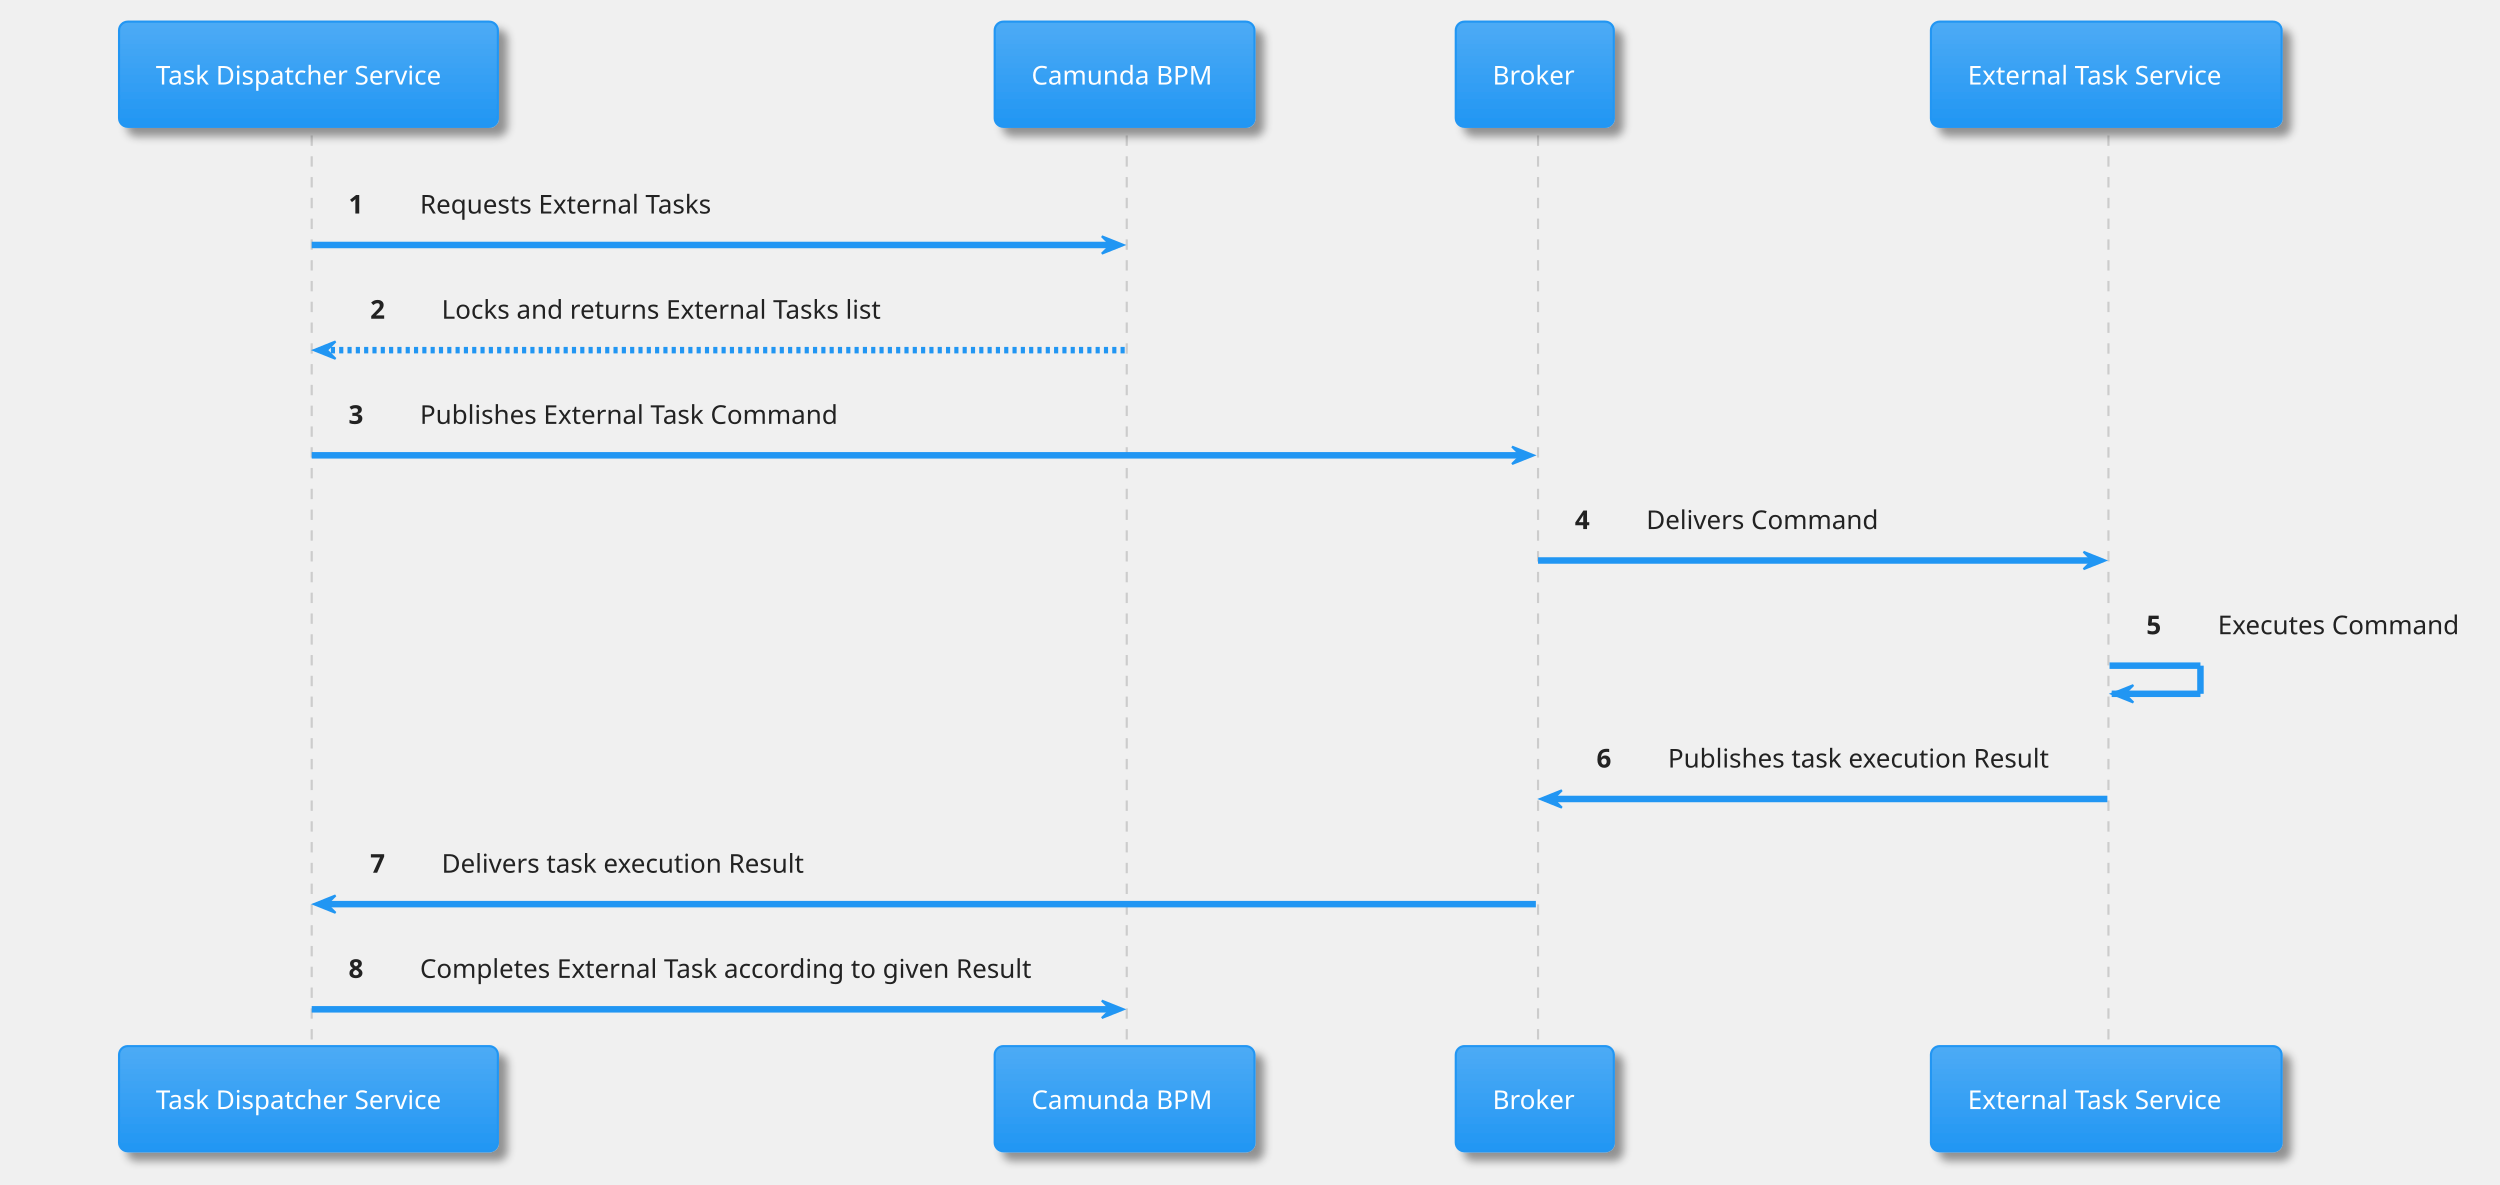
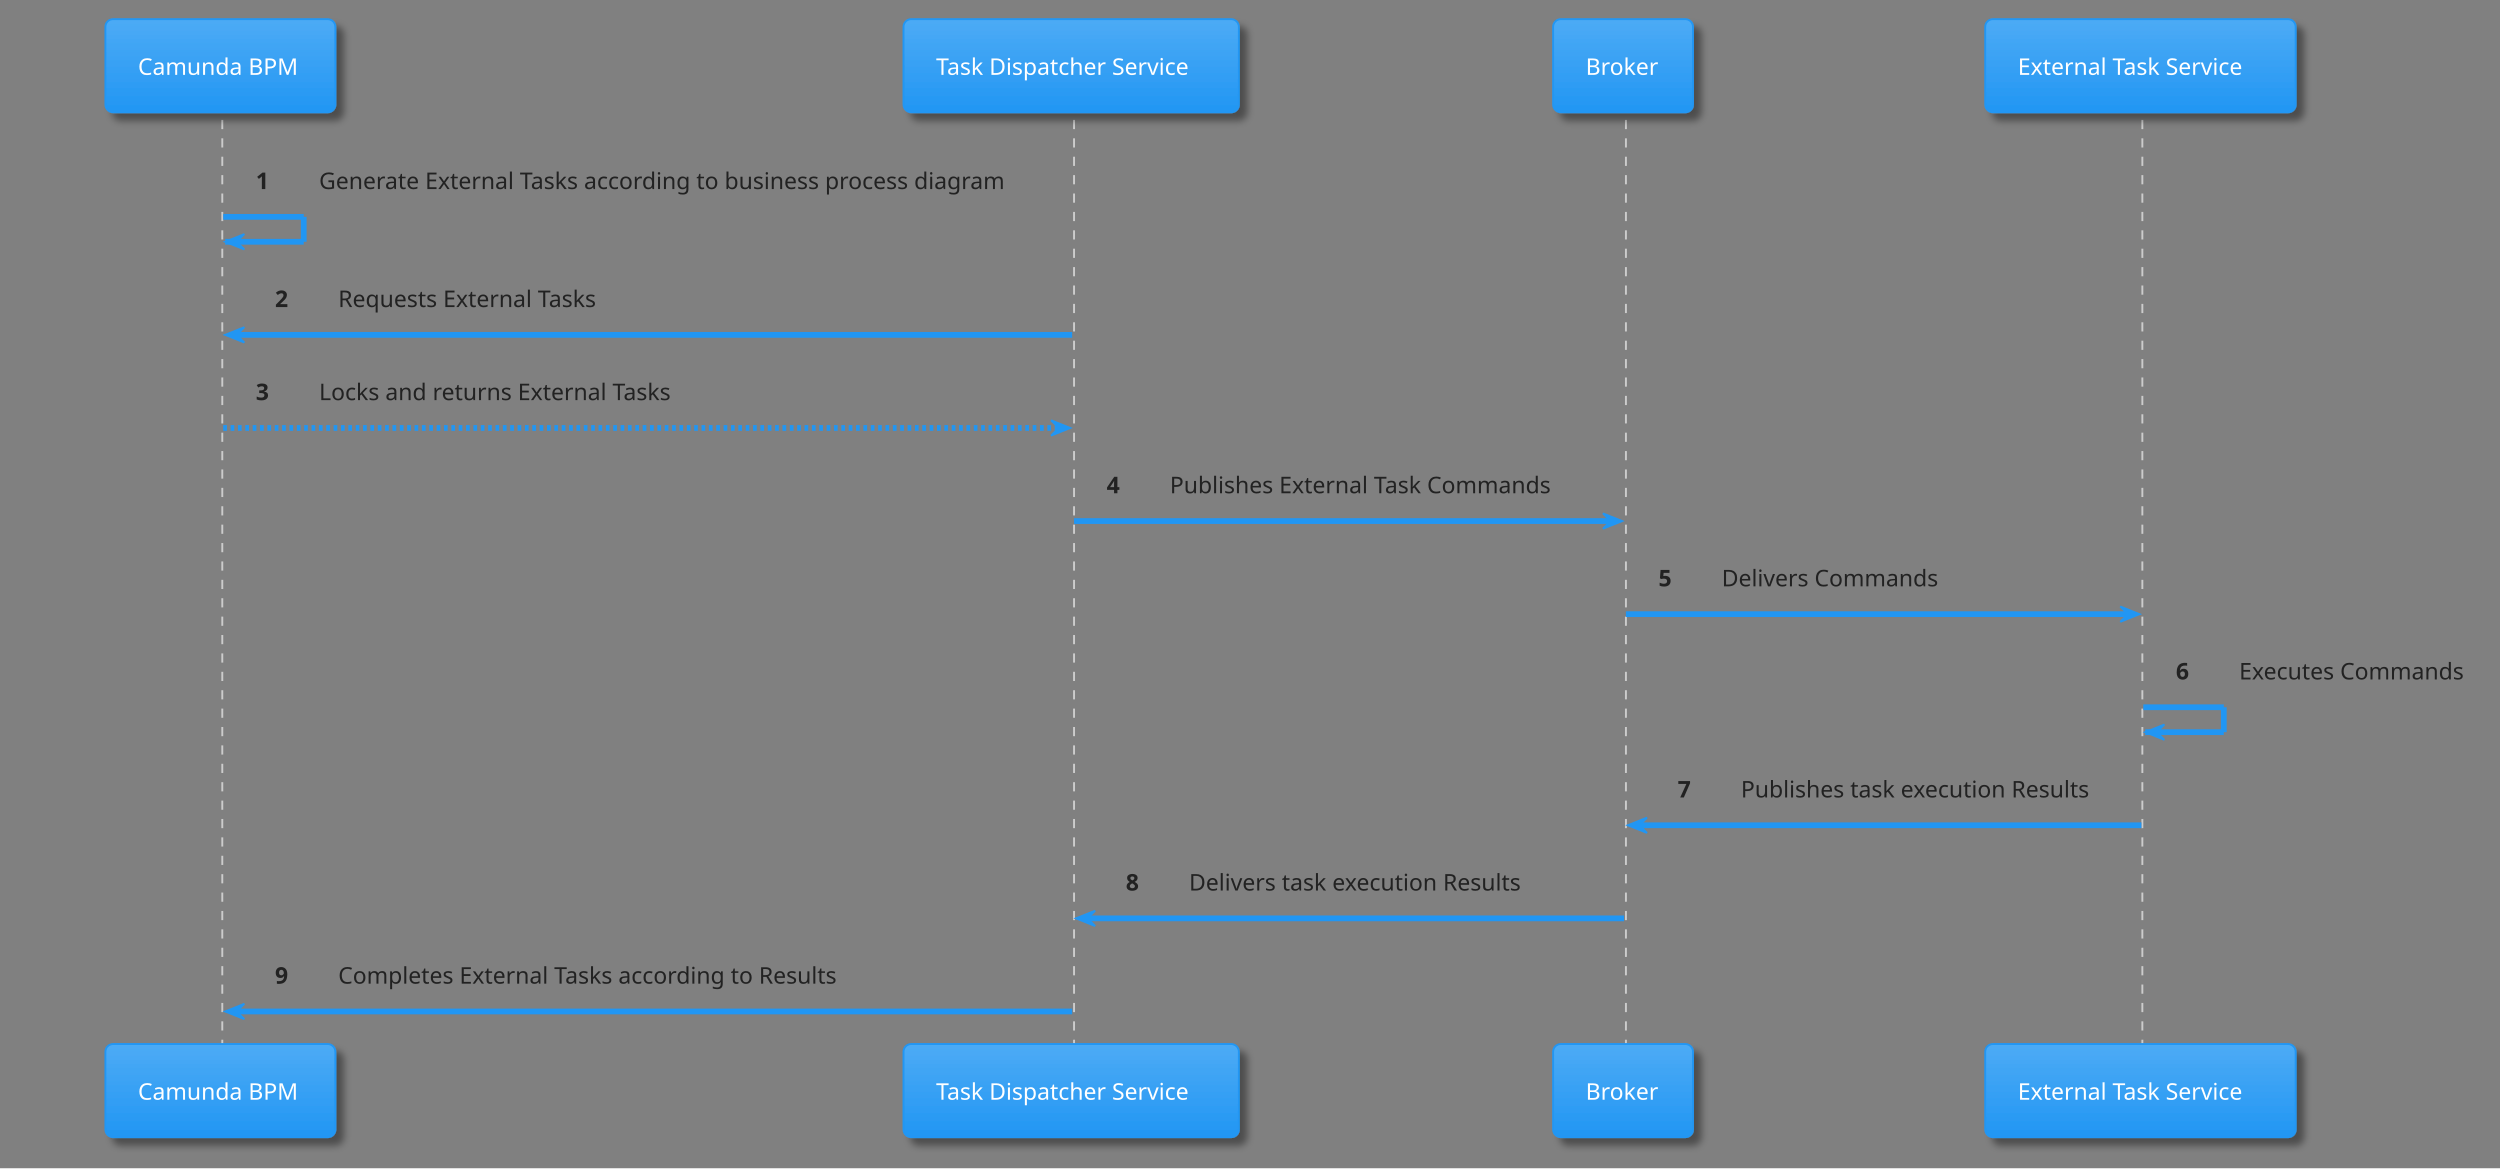
- <svg xmlns="http://www.w3.org/2000/svg" contentStyleType="text/css" height="570.833px" preserveAspectRatio="none" style="width:1203px;height:570px;" version="1.1" viewBox="0 0 1203 570" width="1203.125px" zoomAndPan="magnify">
+ <svg xmlns="http://www.w3.org/2000/svg" contentStyleType="text/css" height="635.417px" preserveAspectRatio="none" style="width:1359px;height:635px;" version="1.1" viewBox="0 0 1359 635" width="1359.375px" zoomAndPan="magnify">
+   <rect width="100%" height="100%" fill="gray" />
  <defs>
-     <linearGradient id="glqdzizlydcml0" x1="50%" x2="50%" y1="0%" y2="100%">
+     <linearGradient id="g1g67e0e4fqg3x0" x1="50%" x2="50%" y1="0%" y2="100%">
      <stop offset="0%" stop-color="#4DABF5" />
      <stop offset="100%" stop-color="#2196F3" />
    </linearGradient>
-     <filter height="300%" id="flqdzizlydcml" width="300%" x="-1" y="-1">
+     <filter height="300%" id="f1g67e0e4fqg3x" width="300%" x="-1" y="-1">
      <feGaussianBlur result="blurOut" stdDeviation="2.083" />
      <feColorMatrix in="blurOut" result="blurOut2" type="matrix" values="0 0 0 0 0 0 0 0 0 0 0 0 0 0 0 0 0 0 .4 0" />
      <feOffset dx="4.167" dy="4.167" in="blurOut2" result="blurOut3" />
      <feBlend in="SourceGraphic" in2="blurOut3" mode="normal" />
    </filter>
  </defs>
  <g>
-     <line style="stroke:#CCCCCC;stroke-width:1.042;stroke-dasharray:5.0,5.0;" x1="150" x2="150" y1="65.192" y2="504.433" />
-     <line style="stroke:#CCCCCC;stroke-width:1.042;stroke-dasharray:5.0,5.0;" x1="542.188" x2="542.188" y1="65.192" y2="504.433" />
-     <line style="stroke:#CCCCCC;stroke-width:1.042;stroke-dasharray:5.0,5.0;" x1="740.104" x2="740.104" y1="65.192" y2="504.433" />
-     <line style="stroke:#CCCCCC;stroke-width:1.042;stroke-dasharray:5.0,5.0;" x1="1014.583" x2="1014.583" y1="65.192" y2="504.433" />
-     <rect fill="url(#glqdzizlydcml0)" filter="url(#flqdzizlydcml)" height="50.608" rx="4.167" ry="4.167" style="stroke:#2196F3;stroke-width:1.042;" width="182.292" x="57.292" y="10.417" />
-     <text fill="#FFFFFF" font-family="Verdana" font-size="12.5" lengthAdjust="spacing" textLength="146.875" x="75" y="40.692">Task Dispatcher Service</text>
-     <rect fill="url(#glqdzizlydcml0)" filter="url(#flqdzizlydcml)" height="50.608" rx="4.167" ry="4.167" style="stroke:#2196F3;stroke-width:1.042;" width="182.292" x="57.292" y="503.392" />
-     <text fill="#FFFFFF" font-family="Verdana" font-size="12.5" lengthAdjust="spacing" textLength="146.875" x="75" y="533.667">Task Dispatcher Service</text>
-     <rect fill="url(#glqdzizlydcml0)" filter="url(#flqdzizlydcml)" height="50.608" rx="4.167" ry="4.167" style="stroke:#2196F3;stroke-width:1.042;" width="125" x="478.646" y="10.417" />
-     <text fill="#FFFFFF" font-family="Verdana" font-size="12.5" lengthAdjust="spacing" textLength="89.583" x="496.354" y="40.692">Camunda BPM</text>
-     <rect fill="url(#glqdzizlydcml0)" filter="url(#flqdzizlydcml)" height="50.608" rx="4.167" ry="4.167" style="stroke:#2196F3;stroke-width:1.042;" width="125" x="478.646" y="503.392" />
-     <text fill="#FFFFFF" font-family="Verdana" font-size="12.5" lengthAdjust="spacing" textLength="89.583" x="496.354" y="533.667">Camunda BPM</text>
-     <rect fill="url(#glqdzizlydcml0)" filter="url(#flqdzizlydcml)" height="50.608" rx="4.167" ry="4.167" style="stroke:#2196F3;stroke-width:1.042;" width="76.042" x="700.521" y="10.417" />
-     <text fill="#FFFFFF" font-family="Verdana" font-size="12.5" lengthAdjust="spacing" textLength="40.625" x="718.229" y="40.692">Broker</text>
-     <rect fill="url(#glqdzizlydcml0)" filter="url(#flqdzizlydcml)" height="50.608" rx="4.167" ry="4.167" style="stroke:#2196F3;stroke-width:1.042;" width="76.042" x="700.521" y="503.392" />
-     <text fill="#FFFFFF" font-family="Verdana" font-size="12.5" lengthAdjust="spacing" textLength="40.625" x="718.229" y="533.667">Broker</text>
-     <rect fill="url(#glqdzizlydcml0)" filter="url(#flqdzizlydcml)" height="50.608" rx="4.167" ry="4.167" style="stroke:#2196F3;stroke-width:1.042;" width="168.75" x="929.167" y="10.417" />
-     <text fill="#FFFFFF" font-family="Verdana" font-size="12.5" lengthAdjust="spacing" textLength="133.333" x="946.875" y="40.692">External Task Service</text>
-     <rect fill="url(#glqdzizlydcml0)" filter="url(#flqdzizlydcml)" height="50.608" rx="4.167" ry="4.167" style="stroke:#2196F3;stroke-width:1.042;" width="168.75" x="929.167" y="503.392" />
-     <text fill="#FFFFFF" font-family="Verdana" font-size="12.5" lengthAdjust="spacing" textLength="133.333" x="946.875" y="533.667">External Task Service</text>
-     <polygon fill="#2196F3" points="530.208,113.717,540.625,117.883,530.208,122.05,534.375,117.883" style="stroke:#2196F3;stroke-width:1.042;" />
-     <line style="stroke:#2196F3;stroke-width:3.125;" x1="150" x2="536.458" y1="117.883" y2="117.883" />
-     <text fill="#222222" font-family="Verdana" font-size="12.5" font-weight="bold" lengthAdjust="spacing" textLength="9.375" x="167.708" y="102.759">1</text>
-     <text fill="#222222" font-family="Verdana" font-size="12.5" lengthAdjust="spacing" textLength="151.042" x="202.083" y="102.759">Requests External Tasks</text>
-     <polygon fill="#2196F3" points="161.458,164.325,151.042,168.492,161.458,172.658,157.292,168.492" style="stroke:#2196F3;stroke-width:1.042;" />
-     <line style="stroke:#2196F3;stroke-width:3.125;stroke-dasharray:2.0,2.0;" x1="155.208" x2="541.667" y1="168.492" y2="168.492" />
-     <text fill="#222222" font-family="Verdana" font-size="12.5" font-weight="bold" lengthAdjust="spacing" textLength="9.375" x="178.125" y="153.367">2</text>
-     <text fill="#222222" font-family="Verdana" font-size="12.5" lengthAdjust="spacing" textLength="228.125" x="212.5" y="153.367">Locks and returns External Tasks list</text>
-     <polygon fill="#2196F3" points="727.604,214.933,738.021,219.1,727.604,223.267,731.771,219.1" style="stroke:#2196F3;stroke-width:1.042;" />
-     <line style="stroke:#2196F3;stroke-width:3.125;" x1="150" x2="733.854" y1="219.1" y2="219.1" />
-     <text fill="#222222" font-family="Verdana" font-size="12.5" font-weight="bold" lengthAdjust="spacing" textLength="9.375" x="167.708" y="203.975">3</text>
-     <text fill="#222222" font-family="Verdana" font-size="12.5" lengthAdjust="spacing" textLength="213.542" x="202.083" y="203.975">Publishes External Task Command</text>
-     <polygon fill="#2196F3" points="1002.604,265.542,1013.021,269.708,1002.604,273.875,1006.771,269.708" style="stroke:#2196F3;stroke-width:1.042;" />
-     <line style="stroke:#2196F3;stroke-width:3.125;" x1="740.104" x2="1008.854" y1="269.708" y2="269.708" />
-     <text fill="#222222" font-family="Verdana" font-size="12.5" font-weight="bold" lengthAdjust="spacing" textLength="9.375" x="757.812" y="254.584">4</text>
-     <text fill="#222222" font-family="Verdana" font-size="12.5" lengthAdjust="spacing" textLength="116.667" x="792.188" y="254.584">Delivers Command</text>
-     <line style="stroke:#2196F3;stroke-width:3.125;" x1="1015.104" x2="1058.854" y1="320.317" y2="320.317" />
-     <line style="stroke:#2196F3;stroke-width:3.125;" x1="1058.854" x2="1058.854" y1="320.317" y2="333.858" />
-     <line style="stroke:#2196F3;stroke-width:3.125;" x1="1016.146" x2="1058.854" y1="333.858" y2="333.858" />
-     <polygon fill="#2196F3" points="1026.562,329.692,1016.146,333.858,1026.562,338.025,1022.396,333.858" style="stroke:#2196F3;stroke-width:1.042;" />
-     <text fill="#222222" font-family="Verdana" font-size="12.5" font-weight="bold" lengthAdjust="spacing" textLength="9.375" x="1032.812" y="305.192">5</text>
-     <text fill="#222222" font-family="Verdana" font-size="12.5" lengthAdjust="spacing" textLength="123.958" x="1067.188" y="305.192">Executes Command</text>
-     <polygon fill="#2196F3" points="751.562,380.3,741.146,384.467,751.562,388.633,747.396,384.467" style="stroke:#2196F3;stroke-width:1.042;" />
-     <line style="stroke:#2196F3;stroke-width:3.125;" x1="745.312" x2="1014.062" y1="384.467" y2="384.467" />
-     <text fill="#222222" font-family="Verdana" font-size="12.5" font-weight="bold" lengthAdjust="spacing" textLength="9.375" x="768.229" y="369.342">6</text>
-     <text fill="#222222" font-family="Verdana" font-size="12.5" lengthAdjust="spacing" textLength="194.792" x="802.604" y="369.342">Publishes task execution Result</text>
-     <polygon fill="#2196F3" points="161.458,430.908,151.042,435.075,161.458,439.241,157.292,435.075" style="stroke:#2196F3;stroke-width:1.042;" />
-     <line style="stroke:#2196F3;stroke-width:3.125;" x1="155.208" x2="739.062" y1="435.075" y2="435.075" />
-     <text fill="#222222" font-family="Verdana" font-size="12.5" font-weight="bold" lengthAdjust="spacing" textLength="9.375" x="178.125" y="419.95">7</text>
-     <text fill="#222222" font-family="Verdana" font-size="12.5" lengthAdjust="spacing" textLength="186.458" x="212.5" y="419.95">Delivers task execution Result</text>
-     <polygon fill="#2196F3" points="530.208,481.517,540.625,485.683,530.208,489.85,534.375,485.683" style="stroke:#2196F3;stroke-width:1.042;" />
-     <line style="stroke:#2196F3;stroke-width:3.125;" x1="150" x2="536.458" y1="485.683" y2="485.683" />
-     <text fill="#222222" font-family="Verdana" font-size="12.5" font-weight="bold" lengthAdjust="spacing" textLength="9.375" x="167.708" y="470.559">8</text>
-     <text fill="#222222" font-family="Verdana" font-size="12.5" lengthAdjust="spacing" textLength="312.5" x="202.083" y="470.559">Completes External Task according to given Result</text>
+     <line style="stroke:#CCCCCC;stroke-width:1.042;stroke-dasharray:5.0,5.0;" x1="120.833" x2="120.833" y1="65.192" y2="568.583" />
+     <line style="stroke:#CCCCCC;stroke-width:1.042;stroke-dasharray:5.0,5.0;" x1="583.854" x2="583.854" y1="65.192" y2="568.583" />
+     <line style="stroke:#CCCCCC;stroke-width:1.042;stroke-dasharray:5.0,5.0;" x1="883.854" x2="883.854" y1="65.192" y2="568.583" />
+     <line style="stroke:#CCCCCC;stroke-width:1.042;stroke-dasharray:5.0,5.0;" x1="1164.583" x2="1164.583" y1="65.192" y2="568.583" />
+     <rect fill="url(#g1g67e0e4fqg3x0)" filter="url(#f1g67e0e4fqg3x)" height="50.608" rx="4.167" ry="4.167" style="stroke:#2196F3;stroke-width:1.042;" width="125" x="57.292" y="10.417" />
+     <text fill="#FFFFFF" font-family="Verdana" font-size="12.5" lengthAdjust="spacing" textLength="89.583" x="75" y="40.692">Camunda BPM
+         </text>
+     <rect fill="url(#g1g67e0e4fqg3x0)" filter="url(#f1g67e0e4fqg3x)" height="50.608" rx="4.167" ry="4.167" style="stroke:#2196F3;stroke-width:1.042;" width="125" x="57.292" y="567.542" />
+     <text fill="#FFFFFF" font-family="Verdana" font-size="12.5" lengthAdjust="spacing" textLength="89.583" x="75" y="597.817">Camunda BPM
+         </text>
+     <rect fill="url(#g1g67e0e4fqg3x0)" filter="url(#f1g67e0e4fqg3x)" height="50.608" rx="4.167" ry="4.167" style="stroke:#2196F3;stroke-width:1.042;" width="182.292" x="491.146" y="10.417" />
+     <text fill="#FFFFFF" font-family="Verdana" font-size="12.5" lengthAdjust="spacing" textLength="146.875" x="508.854" y="40.692">Task Dispatcher Service
+         </text>
+     <rect fill="url(#g1g67e0e4fqg3x0)" filter="url(#f1g67e0e4fqg3x)" height="50.608" rx="4.167" ry="4.167" style="stroke:#2196F3;stroke-width:1.042;" width="182.292" x="491.146" y="567.542" />
+     <text fill="#FFFFFF" font-family="Verdana" font-size="12.5" lengthAdjust="spacing" textLength="146.875" x="508.854" y="597.817">Task Dispatcher Service
+         </text>
+     <rect fill="url(#g1g67e0e4fqg3x0)" filter="url(#f1g67e0e4fqg3x)" height="50.608" rx="4.167" ry="4.167" style="stroke:#2196F3;stroke-width:1.042;" width="76.042" x="844.271" y="10.417" />
+     <text fill="#FFFFFF" font-family="Verdana" font-size="12.5" lengthAdjust="spacing" textLength="40.625" x="861.979" y="40.692">Broker
+         </text>
+     <rect fill="url(#g1g67e0e4fqg3x0)" filter="url(#f1g67e0e4fqg3x)" height="50.608" rx="4.167" ry="4.167" style="stroke:#2196F3;stroke-width:1.042;" width="76.042" x="844.271" y="567.542" />
+     <text fill="#FFFFFF" font-family="Verdana" font-size="12.5" lengthAdjust="spacing" textLength="40.625" x="861.979" y="597.817">Broker
+         </text>
+     <rect fill="url(#g1g67e0e4fqg3x0)" filter="url(#f1g67e0e4fqg3x)" height="50.608" rx="4.167" ry="4.167" style="stroke:#2196F3;stroke-width:1.042;" width="168.75" x="1079.167" y="10.417" />
+     <text fill="#FFFFFF" font-family="Verdana" font-size="12.5" lengthAdjust="spacing" textLength="133.333" x="1096.875" y="40.692">External Task Service
+         </text>
+     <rect fill="url(#g1g67e0e4fqg3x0)" filter="url(#f1g67e0e4fqg3x)" height="50.608" rx="4.167" ry="4.167" style="stroke:#2196F3;stroke-width:1.042;" width="168.75" x="1079.167" y="567.542" />
+     <text fill="#FFFFFF" font-family="Verdana" font-size="12.5" lengthAdjust="spacing" textLength="133.333" x="1096.875" y="597.817">External Task Service
+         </text>
+     <line style="stroke:#2196F3;stroke-width:3.125;" x1="121.354" x2="165.104" y1="117.883" y2="117.883" />
+     <line style="stroke:#2196F3;stroke-width:3.125;" x1="165.104" x2="165.104" y1="117.883" y2="131.425" />
+     <line style="stroke:#2196F3;stroke-width:3.125;" x1="122.396" x2="165.104" y1="131.425" y2="131.425" />
+     <polygon fill="#2196F3" points="132.812,127.258,122.396,131.425,132.812,135.592,128.646,131.425" style="stroke:#2196F3;stroke-width:1.042;" />
+     <text fill="#222222" font-family="Verdana" font-size="12.5" font-weight="bold" lengthAdjust="spacing" textLength="9.375" x="139.062" y="102.759">1
+         </text>
+     <text fill="#222222" font-family="Verdana" font-size="12.5" lengthAdjust="spacing" textLength="392.708" x="173.438" y="102.759">Generate External Tasks according to business process diagram
+         </text>
+     <polygon fill="#2196F3" points="132.812,177.867,122.396,182.033,132.812,186.2,128.646,182.033" style="stroke:#2196F3;stroke-width:1.042;" />
+     <line style="stroke:#2196F3;stroke-width:3.125;" x1="126.562" x2="582.812" y1="182.033" y2="182.033" />
+     <text fill="#222222" font-family="Verdana" font-size="12.5" font-weight="bold" lengthAdjust="spacing" textLength="9.375" x="149.479" y="166.909">2
+         </text>
+     <text fill="#222222" font-family="Verdana" font-size="12.5" lengthAdjust="spacing" textLength="151.042" x="183.854" y="166.909">Requests External Tasks
+         </text>
+     <polygon fill="#2196F3" points="571.354,228.475,581.771,232.642,571.354,236.808,575.521,232.642" style="stroke:#2196F3;stroke-width:1.042;" />
+     <line style="stroke:#2196F3;stroke-width:3.125;stroke-dasharray:2.0,2.0;" x1="121.354" x2="577.604" y1="232.642" y2="232.642" />
+     <text fill="#222222" font-family="Verdana" font-size="12.5" font-weight="bold" lengthAdjust="spacing" textLength="9.375" x="139.062" y="217.517">3
+         </text>
+     <text fill="#222222" font-family="Verdana" font-size="12.5" lengthAdjust="spacing" textLength="206.25" x="173.438" y="217.517">Locks and returns External Tasks
+         </text>
+     <polygon fill="#2196F3" points="871.354,279.083,881.771,283.25,871.354,287.417,875.521,283.25" style="stroke:#2196F3;stroke-width:1.042;" />
+     <line style="stroke:#2196F3;stroke-width:3.125;" x1="583.854" x2="877.604" y1="283.25" y2="283.25" />
+     <text fill="#222222" font-family="Verdana" font-size="12.5" font-weight="bold" lengthAdjust="spacing" textLength="9.375" x="601.562" y="268.125">4
+         </text>
+     <text fill="#222222" font-family="Verdana" font-size="12.5" lengthAdjust="spacing" textLength="219.792" x="635.938" y="268.125">Publishes External Task Commands
+         </text>
+     <polygon fill="#2196F3" points="1152.604,329.692,1163.021,333.858,1152.604,338.025,1156.771,333.858" style="stroke:#2196F3;stroke-width:1.042;" />
+     <line style="stroke:#2196F3;stroke-width:3.125;" x1="883.854" x2="1158.854" y1="333.858" y2="333.858" />
+     <text fill="#222222" font-family="Verdana" font-size="12.5" font-weight="bold" lengthAdjust="spacing" textLength="9.375" x="901.562" y="318.734">5
+         </text>
+     <text fill="#222222" font-family="Verdana" font-size="12.5" lengthAdjust="spacing" textLength="122.917" x="935.938" y="318.734">Delivers Commands
+         </text>
+     <line style="stroke:#2196F3;stroke-width:3.125;" x1="1165.104" x2="1208.854" y1="384.467" y2="384.467" />
+     <line style="stroke:#2196F3;stroke-width:3.125;" x1="1208.854" x2="1208.854" y1="384.467" y2="398.008" />
+     <line style="stroke:#2196F3;stroke-width:3.125;" x1="1166.146" x2="1208.854" y1="398.008" y2="398.008" />
+     <polygon fill="#2196F3" points="1176.562,393.842,1166.146,398.008,1176.562,402.175,1172.396,398.008" style="stroke:#2196F3;stroke-width:1.042;" />
+     <text fill="#222222" font-family="Verdana" font-size="12.5" font-weight="bold" lengthAdjust="spacing" textLength="9.375" x="1182.812" y="369.342">6
+         </text>
+     <text fill="#222222" font-family="Verdana" font-size="12.5" lengthAdjust="spacing" textLength="130.208" x="1217.188" y="369.342">Executes Commands
+         </text>
+     <polygon fill="#2196F3" points="895.312,444.45,884.896,448.616,895.312,452.783,891.146,448.616" style="stroke:#2196F3;stroke-width:1.042;" />
+     <line style="stroke:#2196F3;stroke-width:3.125;" x1="889.062" x2="1164.062" y1="448.616" y2="448.616" />
+     <text fill="#222222" font-family="Verdana" font-size="12.5" font-weight="bold" lengthAdjust="spacing" textLength="9.375" x="911.979" y="433.492">7
+         </text>
+     <text fill="#222222" font-family="Verdana" font-size="12.5" lengthAdjust="spacing" textLength="201.042" x="946.354" y="433.492">Publishes task execution Results
+         </text>
+     <polygon fill="#2196F3" points="595.312,495.058,584.896,499.225,595.312,503.392,591.146,499.225" style="stroke:#2196F3;stroke-width:1.042;" />
+     <line style="stroke:#2196F3;stroke-width:3.125;" x1="589.062" x2="882.812" y1="499.225" y2="499.225" />
+     <text fill="#222222" font-family="Verdana" font-size="12.5" font-weight="bold" lengthAdjust="spacing" textLength="9.375" x="611.979" y="484.1">8
+         </text>
+     <text fill="#222222" font-family="Verdana" font-size="12.5" lengthAdjust="spacing" textLength="192.708" x="646.354" y="484.1">Delivers task execution Results
+         </text>
+     <polygon fill="#2196F3" points="132.812,545.667,122.396,549.833,132.812,554,128.646,549.833" style="stroke:#2196F3;stroke-width:1.042;" />
+     <line style="stroke:#2196F3;stroke-width:3.125;" x1="126.562" x2="582.812" y1="549.833" y2="549.833" />
+     <text fill="#222222" font-family="Verdana" font-size="12.5" font-weight="bold" lengthAdjust="spacing" textLength="9.375" x="149.479" y="534.709">9
+         </text>
+     <text fill="#222222" font-family="Verdana" font-size="12.5" lengthAdjust="spacing" textLength="287.5" x="183.854" y="534.709">Completes External Tasks according to Results
+         </text>
  </g>
</svg>
